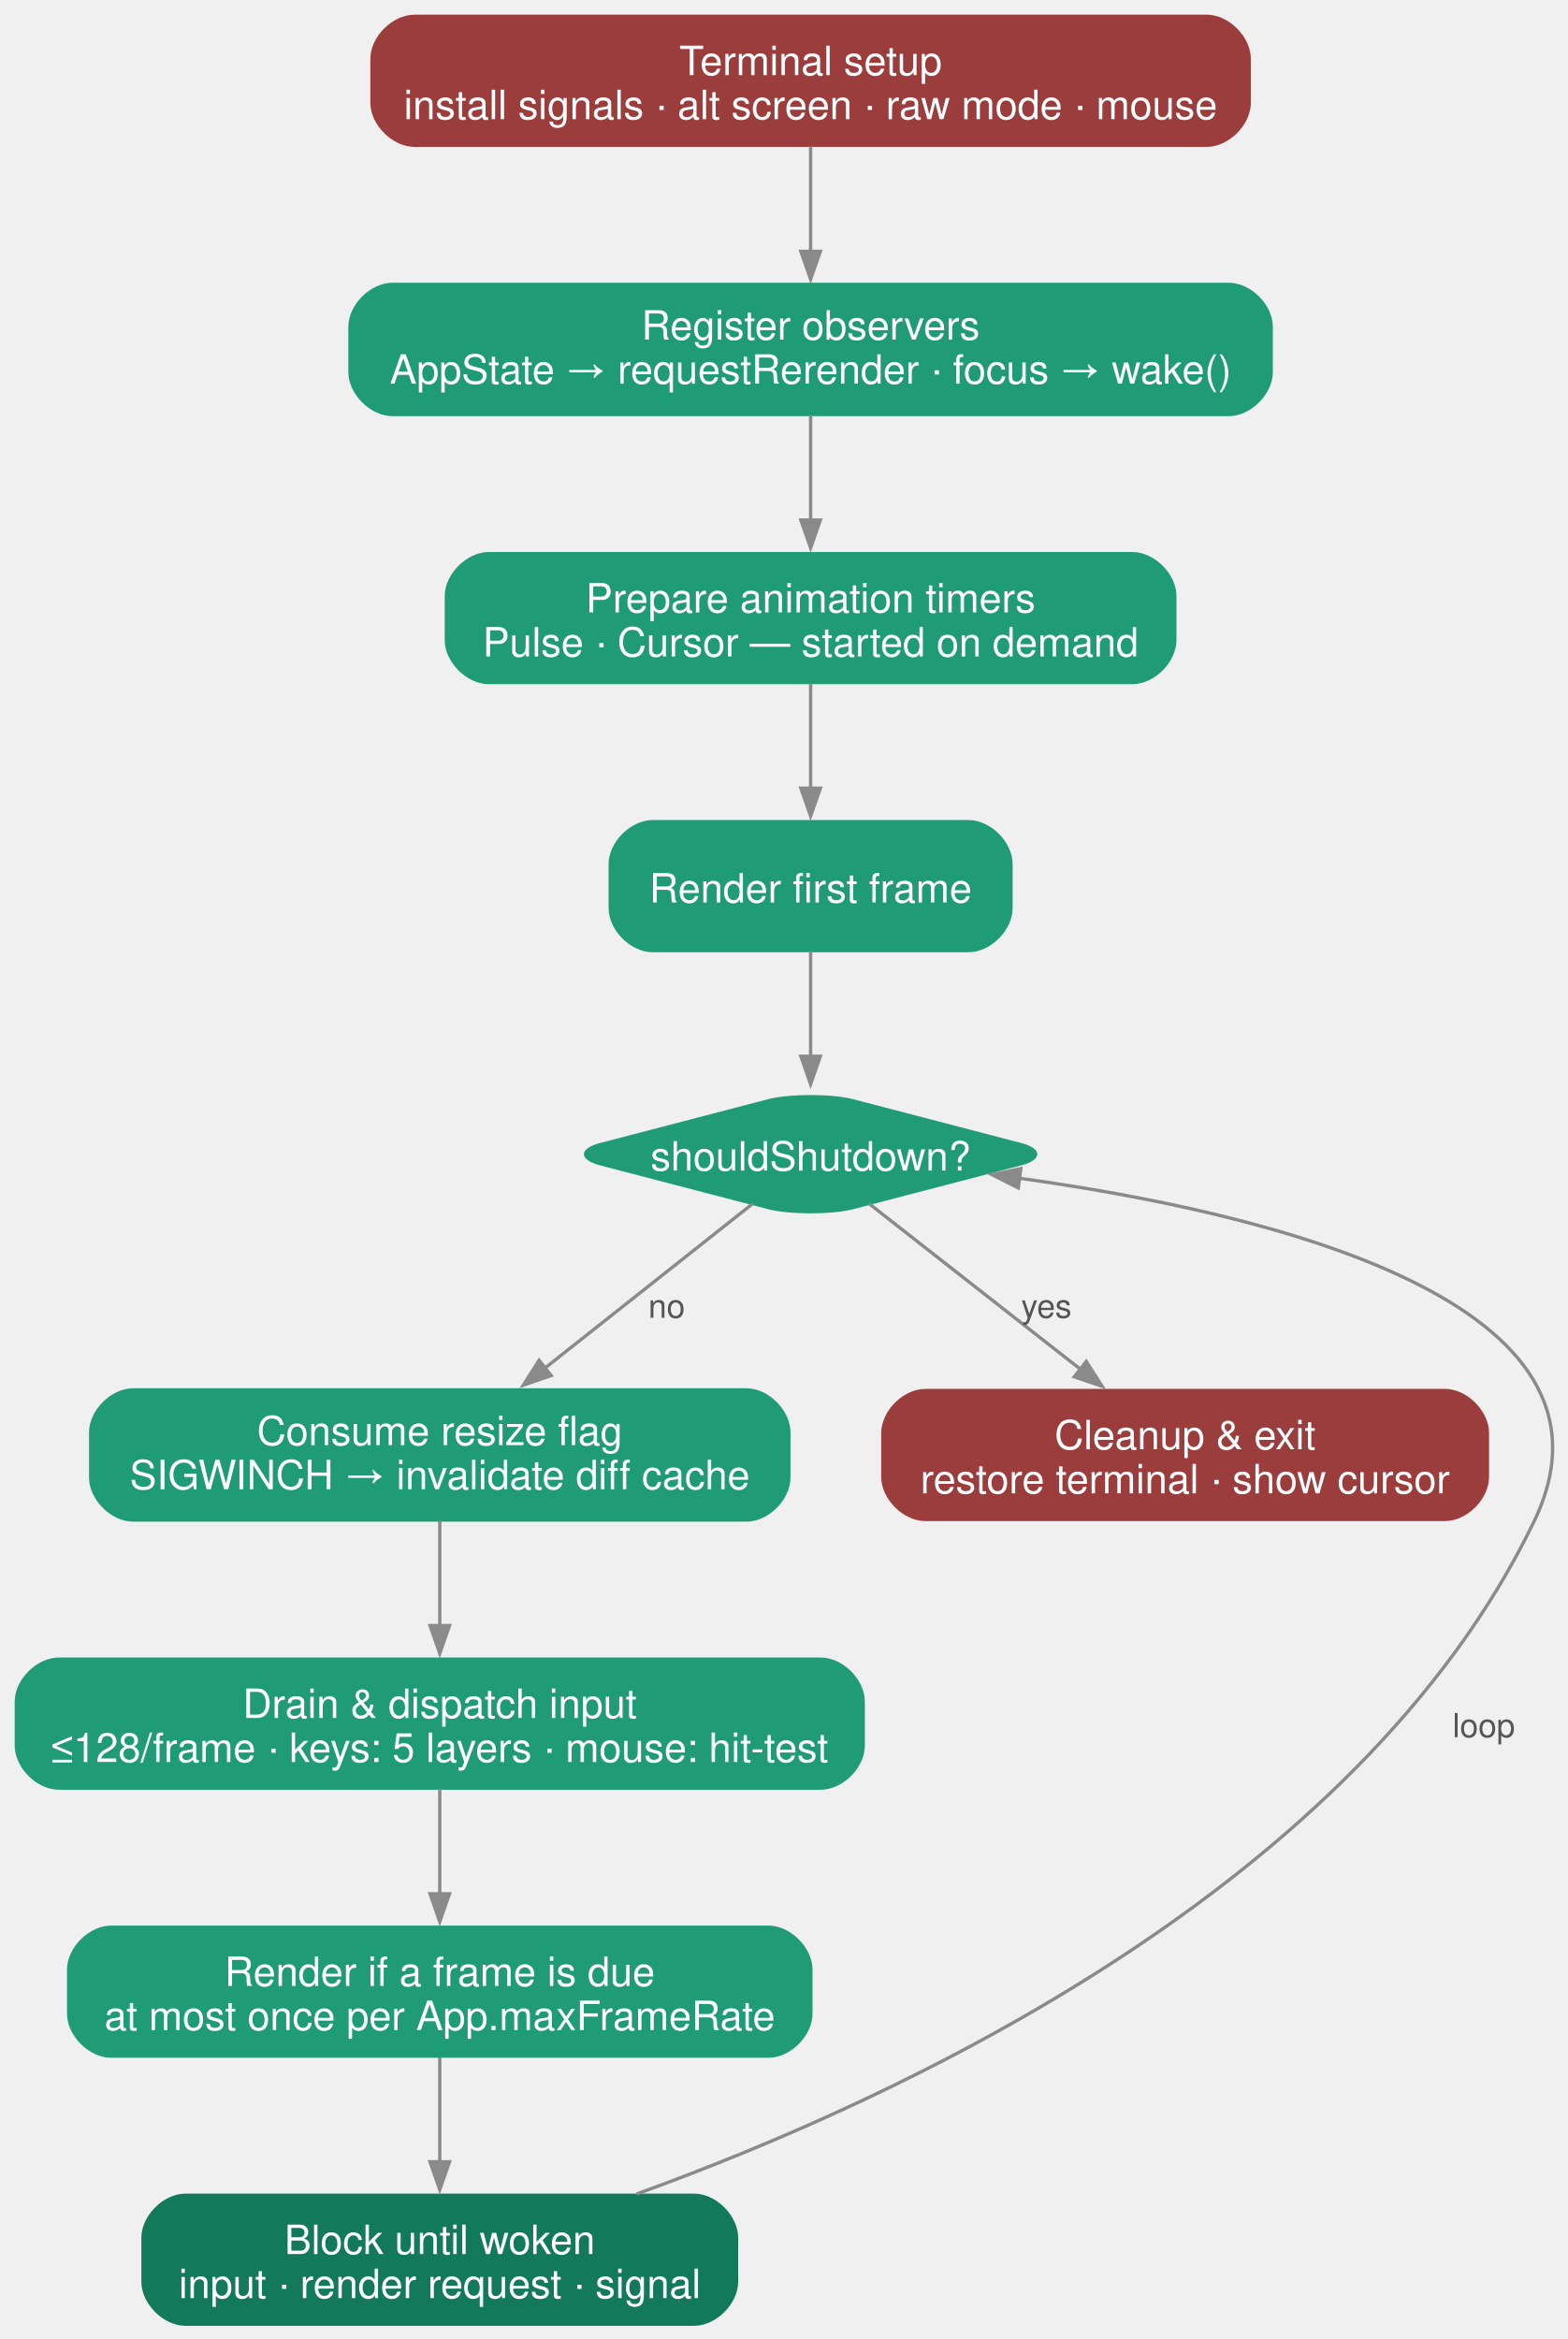
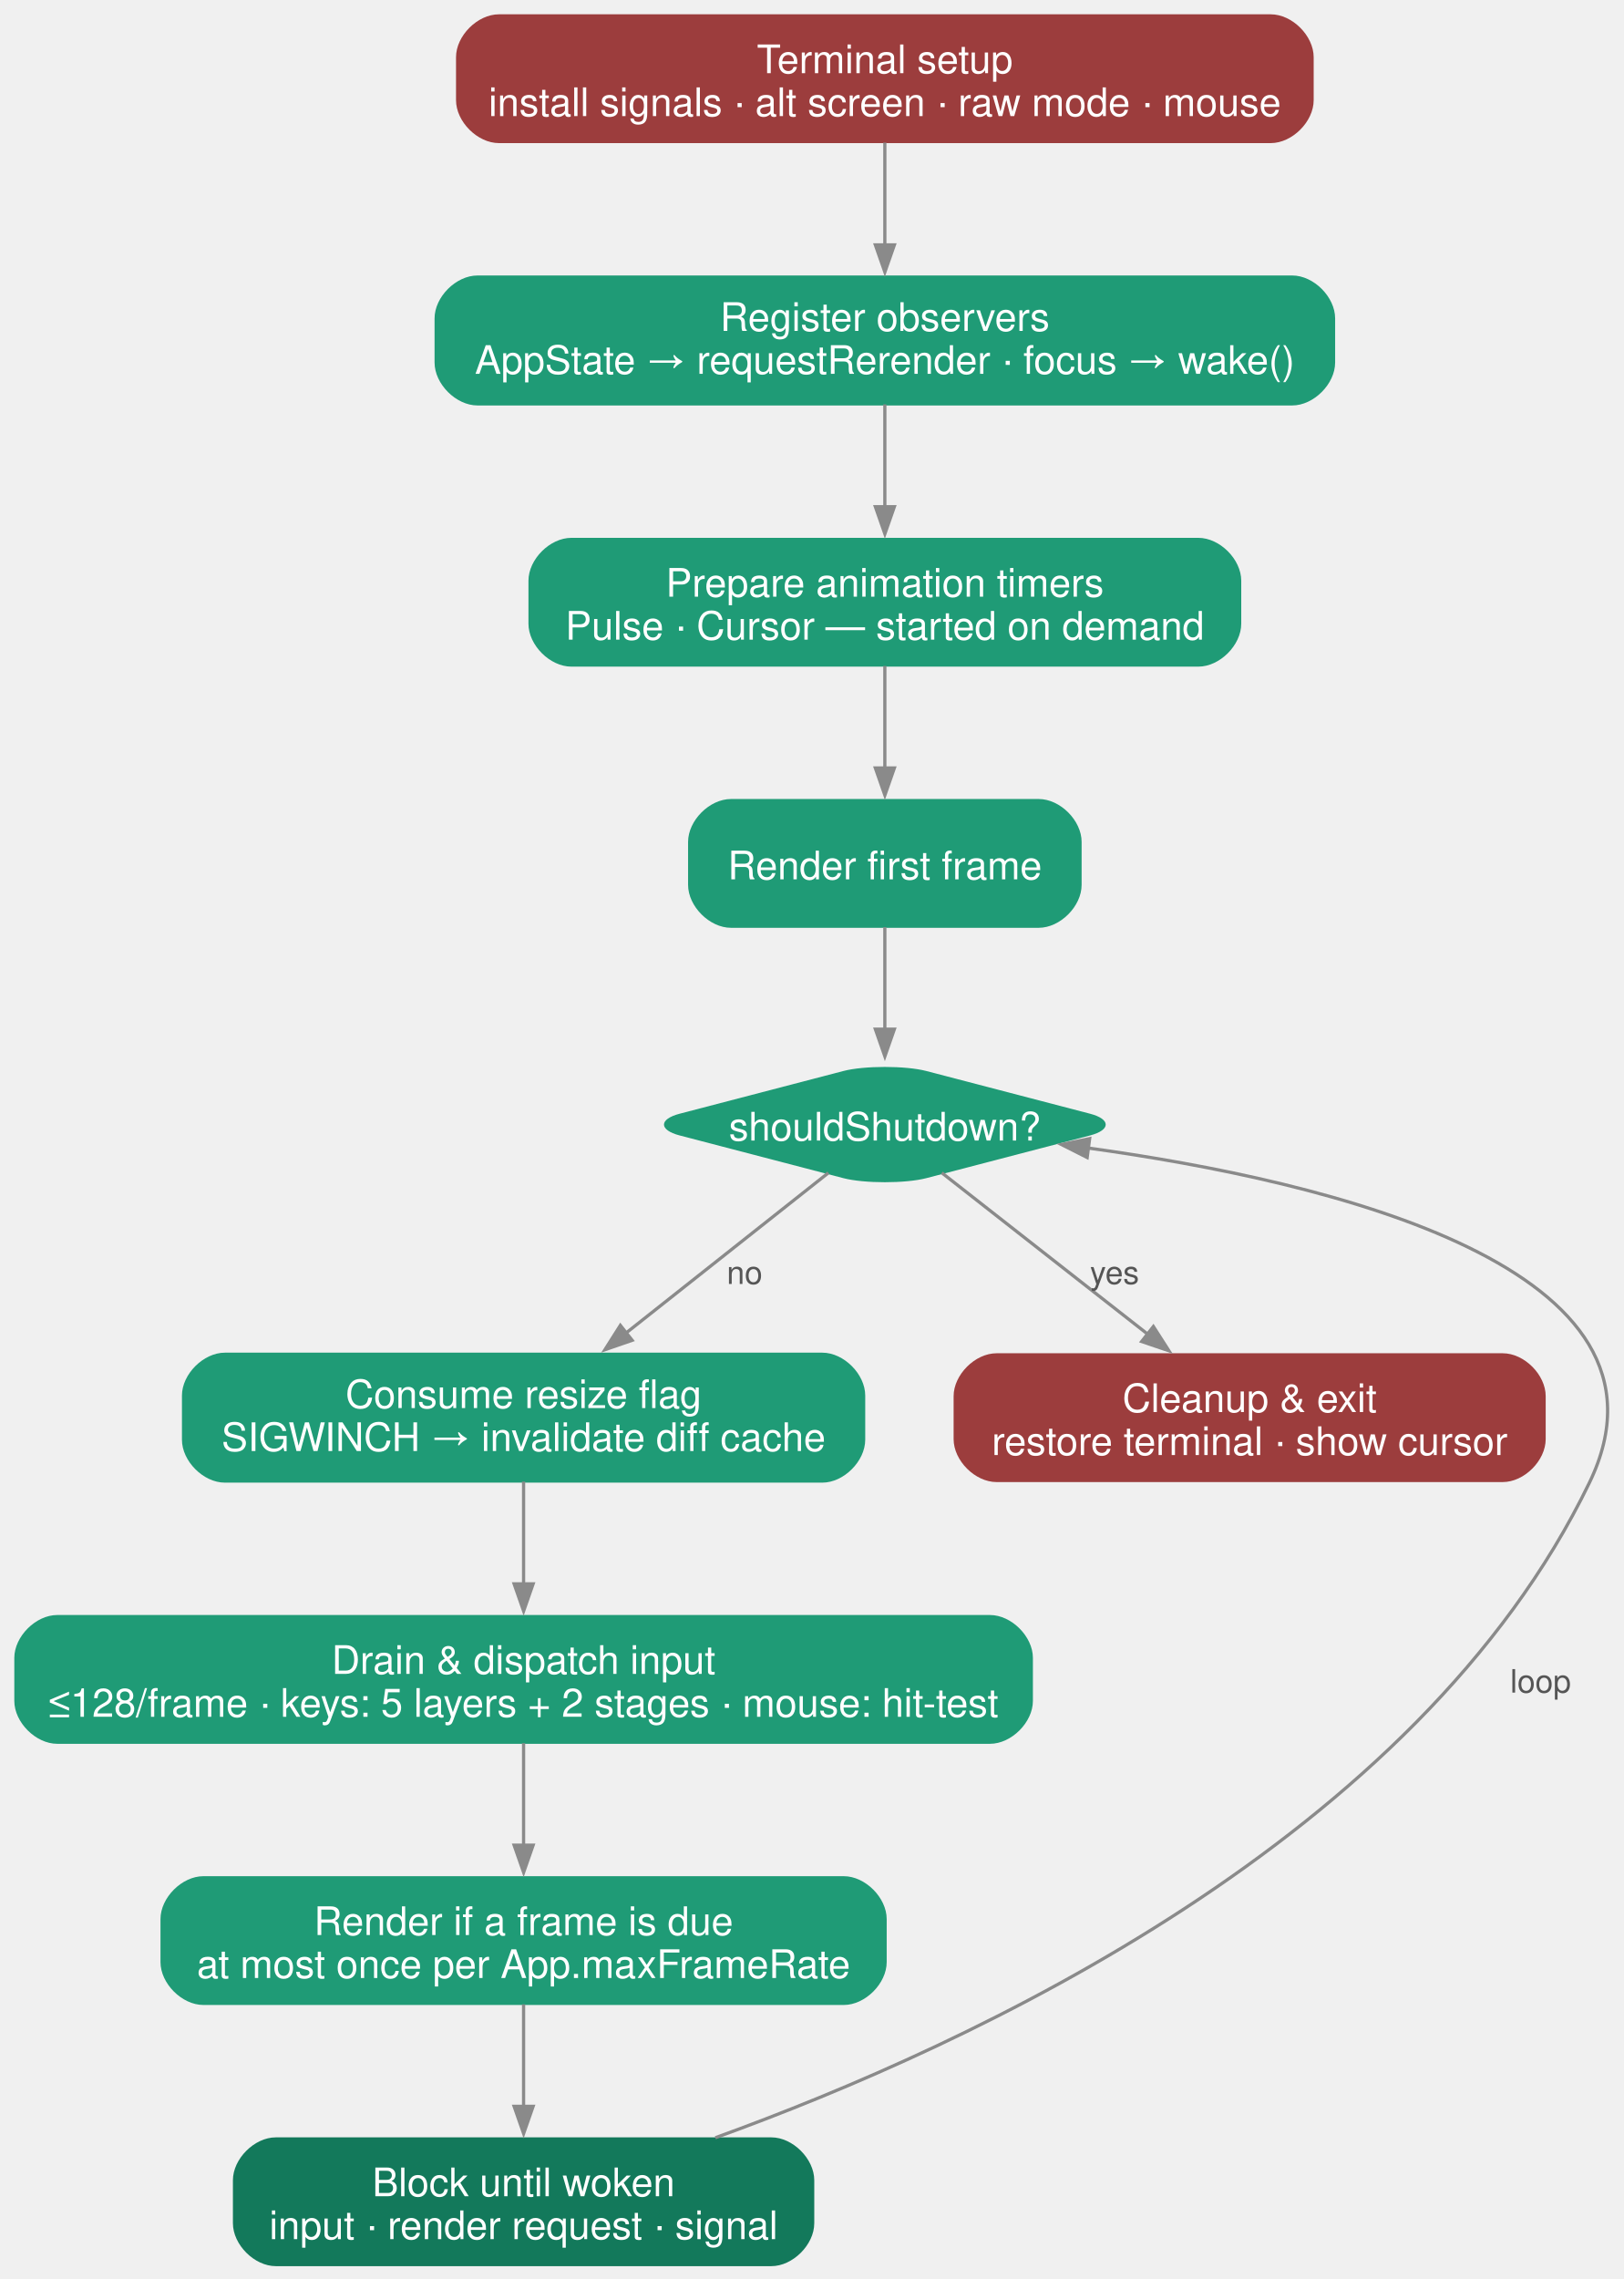
- <svg xmlns="http://www.w3.org/2000/svg" width="427pt" height="637pt" viewBox="0.00 0.00 427.00 637.00">
+ <svg xmlns="http://www.w3.org/2000/svg" width="454pt" height="637pt" viewBox="0.00 0.00 454.00 637.00">
  <style>
.edge path { fill: none; stroke: #8a8a8a; }
.edge polygon { stroke: #8a8a8a; fill: #8a8a8a; }
.cluster path, .cluster polygon { fill: none; stroke: #c8c8c8; }
@media (prefers-color-scheme: dark) {
  .edge text { fill: #cdd1d5; }
  .edge path { stroke: #9aa0a6; }
  .edge polygon { stroke: #9aa0a6; fill: #9aa0a6; }
  .cluster text { fill: #9aa0a6; }
  .cluster path, .cluster polygon { stroke: #5a5a5a; }
}
</style>
  <g id="graph0" class="graph" transform="scale(1 1) rotate(0) translate(4 633.41)">
    <g id="node1" class="node">
-       <path fill="#9c3d3d" stroke="black" stroke-width="0" d="M324.66,-629.41C324.66,-629.41 108.87,-629.41 108.87,-629.41 102.88,-629.41 96.87,-623.41 96.87,-617.41 96.87,-617.41 96.87,-605.41 96.87,-605.41 96.87,-599.41 102.87,-593.41 108.87,-593.41 108.87,-593.41 324.66,-593.41 324.66,-593.41 330.66,-593.41 336.66,-599.41 336.66,-605.41 336.66,-605.41 336.66,-617.41 336.66,-617.41 336.66,-623.41 330.66,-629.41 324.66,-629.41" />
-       <text xml:space="preserve" text-anchor="middle" x="216.77" y="-612.96" font-family="Helvetica,sans-Serif" font-size="11.00" fill="white">Terminal setup</text>
-       <text xml:space="preserve" text-anchor="middle" x="216.77" y="-600.96" font-family="Helvetica,sans-Serif" font-size="11.00" fill="white">install signals · alt screen · raw mode · mouse</text>
+       <path fill="#9c3d3d" stroke="black" stroke-width="0" d="M351.29,-629.41C351.29,-629.41 135.5,-629.41 135.5,-629.41 129.5,-629.41 123.5,-623.41 123.5,-617.41 123.5,-617.41 123.5,-605.41 123.5,-605.41 123.5,-599.41 129.5,-593.41 135.5,-593.41 135.5,-593.41 351.29,-593.41 351.29,-593.41 357.29,-593.41 363.29,-599.41 363.29,-605.41 363.29,-605.41 363.29,-617.41 363.29,-617.41 363.29,-623.41 357.29,-629.41 351.29,-629.41" />
+       <text xml:space="preserve" text-anchor="middle" x="243.39" y="-612.96" font-family="Helvetica,sans-Serif" font-size="11.00" fill="white">Terminal setup</text>
+       <text xml:space="preserve" text-anchor="middle" x="243.39" y="-600.96" font-family="Helvetica,sans-Serif" font-size="11.00" fill="white">install signals · alt screen · raw mode · mouse</text>
    </g>
    <g id="node2" class="node">
-       <path fill="#1f9b76" stroke="black" stroke-width="0" d="M330.66,-556.41C330.66,-556.41 102.88,-556.41 102.88,-556.41 96.88,-556.41 90.87,-550.41 90.87,-544.41 90.87,-544.41 90.87,-532.08 90.87,-532.08 90.87,-526.08 96.87,-520.08 102.87,-520.08 102.87,-520.08 330.66,-520.08 330.66,-520.08 336.66,-520.08 342.66,-526.08 342.66,-532.08 342.66,-532.08 342.66,-544.41 342.66,-544.41 342.66,-550.41 336.66,-556.41 330.66,-556.41" />
-       <text xml:space="preserve" text-anchor="middle" x="216.77" y="-540.92" font-family="Helvetica,sans-Serif" font-size="11.00" fill="white">Register observers</text>
-       <text xml:space="preserve" text-anchor="middle" x="216.77" y="-528.92" font-family="Helvetica,sans-Serif" font-size="11.00" fill="white">AppState → requestRerender · focus → wake()</text>
+       <path fill="#1f9b76" stroke="black" stroke-width="0" d="M357.29,-556.41C357.29,-556.41 129.5,-556.41 129.5,-556.41 123.5,-556.41 117.5,-550.41 117.5,-544.41 117.5,-544.41 117.5,-532.08 117.5,-532.08 117.5,-526.08 123.5,-520.08 129.5,-520.08 129.5,-520.08 357.29,-520.08 357.29,-520.08 363.29,-520.08 369.29,-526.08 369.29,-532.08 369.29,-532.08 369.29,-544.41 369.29,-544.41 369.29,-550.41 363.29,-556.41 357.29,-556.41" />
+       <text xml:space="preserve" text-anchor="middle" x="243.39" y="-540.92" font-family="Helvetica,sans-Serif" font-size="11.00" fill="white">Register observers</text>
+       <text xml:space="preserve" text-anchor="middle" x="243.39" y="-528.92" font-family="Helvetica,sans-Serif" font-size="11.00" fill="white">AppState → requestRerender · focus → wake()</text>
    </g>
    <g id="edge1" class="edge">
-       <path vector-effect="non-scaling-stroke" fill="none" stroke="#8a8a8a" stroke-width="1.2" d="M216.77,-593.54C216.77,-584.95 216.77,-574.31 216.77,-564.74" />
-       <polygon fill="#8a8a8a" stroke="#8a8a8a" stroke-width="1.2" points="219.22,-564.81 216.77,-557.81 214.32,-564.81 219.22,-564.81" />
+       <path vector-effect="non-scaling-stroke" fill="none" stroke="#8a8a8a" stroke-width="1.2" d="M243.39,-593.54C243.39,-584.95 243.39,-574.31 243.39,-564.74" />
+       <polygon fill="#8a8a8a" stroke="#8a8a8a" stroke-width="1.2" points="245.85,-564.81 243.4,-557.81 240.95,-564.81 245.85,-564.81" />
    </g>
    <g id="node3" class="node">
-       <path fill="#1f9b76" stroke="black" stroke-width="0" d="M304.41,-483.08C304.41,-483.08 129.12,-483.08 129.12,-483.08 123.12,-483.08 117.12,-477.08 117.12,-471.08 117.12,-471.08 117.12,-459.08 117.12,-459.08 117.12,-453.08 123.12,-447.08 129.12,-447.08 129.12,-447.08 304.41,-447.08 304.41,-447.08 310.41,-447.08 316.41,-453.08 316.41,-459.08 316.41,-459.08 316.41,-471.08 316.41,-471.08 316.41,-477.08 310.41,-483.08 304.41,-483.08" />
-       <text xml:space="preserve" text-anchor="middle" x="216.77" y="-466.63" font-family="Helvetica,sans-Serif" font-size="11.00" fill="white">Prepare animation timers</text>
-       <text xml:space="preserve" text-anchor="middle" x="216.77" y="-454.63" font-family="Helvetica,sans-Serif" font-size="11.00" fill="white">Pulse · Cursor — started on demand</text>
+       <path fill="#1f9b76" stroke="black" stroke-width="0" d="M331.04,-483.08C331.04,-483.08 155.75,-483.08 155.75,-483.08 149.75,-483.08 143.75,-477.08 143.75,-471.08 143.75,-471.08 143.75,-459.08 143.75,-459.08 143.75,-453.08 149.75,-447.08 155.75,-447.08 155.75,-447.08 331.04,-447.08 331.04,-447.08 337.04,-447.08 343.04,-453.08 343.04,-459.08 343.04,-459.08 343.04,-471.08 343.04,-471.08 343.04,-477.08 337.04,-483.08 331.04,-483.08" />
+       <text xml:space="preserve" text-anchor="middle" x="243.39" y="-466.63" font-family="Helvetica,sans-Serif" font-size="11.00" fill="white">Prepare animation timers</text>
+       <text xml:space="preserve" text-anchor="middle" x="243.39" y="-454.63" font-family="Helvetica,sans-Serif" font-size="11.00" fill="white">Pulse · Cursor — started on demand</text>
    </g>
    <g id="edge2" class="edge">
-       <path vector-effect="non-scaling-stroke" fill="none" stroke="#8a8a8a" stroke-width="1.2" d="M216.77,-520.38C216.77,-511.78 216.77,-501.15 216.77,-491.58" />
-       <polygon fill="#8a8a8a" stroke="#8a8a8a" stroke-width="1.2" points="219.22,-491.64 216.77,-484.64 214.32,-491.64 219.22,-491.64" />
+       <path vector-effect="non-scaling-stroke" fill="none" stroke="#8a8a8a" stroke-width="1.2" d="M243.39,-520.38C243.39,-511.78 243.39,-501.15 243.39,-491.58" />
+       <polygon fill="#8a8a8a" stroke="#8a8a8a" stroke-width="1.2" points="245.85,-491.64 243.4,-484.64 240.95,-491.64 245.85,-491.64" />
    </g>
    <g id="node4" class="node">
-       <path fill="#1f9b76" stroke="black" stroke-width="0" d="M259.79,-410.08C259.79,-410.08 173.75,-410.08 173.75,-410.08 167.75,-410.08 161.75,-404.08 161.75,-398.08 161.75,-398.08 161.75,-386.08 161.75,-386.08 161.75,-380.08 167.75,-374.08 173.75,-374.08 173.75,-374.08 259.79,-374.08 259.79,-374.08 265.79,-374.08 271.79,-380.08 271.79,-386.08 271.79,-386.08 271.79,-398.08 271.79,-398.08 271.79,-404.08 265.79,-410.08 259.79,-410.08" />
-       <text xml:space="preserve" text-anchor="middle" x="216.77" y="-387.63" font-family="Helvetica,sans-Serif" font-size="11.00" fill="white">Render first frame</text>
+       <path fill="#1f9b76" stroke="black" stroke-width="0" d="M286.41,-410.08C286.41,-410.08 200.38,-410.08 200.38,-410.08 194.38,-410.08 188.38,-404.08 188.38,-398.08 188.38,-398.08 188.38,-386.08 188.38,-386.08 188.38,-380.08 194.38,-374.08 200.38,-374.08 200.38,-374.08 286.41,-374.08 286.41,-374.08 292.41,-374.08 298.41,-380.08 298.41,-386.08 298.41,-386.08 298.41,-398.08 298.41,-398.08 298.41,-404.08 292.41,-410.08 286.41,-410.08" />
+       <text xml:space="preserve" text-anchor="middle" x="243.39" y="-387.63" font-family="Helvetica,sans-Serif" font-size="11.00" fill="white">Render first frame</text>
    </g>
    <g id="edge3" class="edge">
-       <path vector-effect="non-scaling-stroke" fill="none" stroke="#8a8a8a" stroke-width="1.2" d="M216.77,-447.25C216.77,-438.68 216.77,-428.07 216.77,-418.52" />
-       <polygon fill="#8a8a8a" stroke="#8a8a8a" stroke-width="1.2" points="219.22,-418.6 216.77,-411.6 214.32,-418.6 219.22,-418.6" />
+       <path vector-effect="non-scaling-stroke" fill="none" stroke="#8a8a8a" stroke-width="1.2" d="M243.39,-447.25C243.39,-438.68 243.39,-428.07 243.39,-418.52" />
+       <polygon fill="#8a8a8a" stroke="#8a8a8a" stroke-width="1.2" points="245.85,-418.6 243.4,-411.6 240.95,-418.6 245.85,-418.6" />
    </g>
    <g id="node5" class="node">
-       <path fill="#1f9b76" stroke="black" stroke-width="0" d="M205.16,-334.05C205.16,-334.05 159.37,-322.11 159.37,-322.11 153.57,-320.59 153.57,-317.57 159.37,-316.05 159.37,-316.05 205.16,-304.11 205.16,-304.11 210.96,-302.59 222.58,-302.59 228.38,-304.11 228.38,-304.11 274.17,-316.05 274.17,-316.05 279.97,-317.57 279.97,-320.59 274.17,-322.11 274.17,-322.11 228.38,-334.05 228.38,-334.05 222.58,-335.57 210.96,-335.57 205.16,-334.05" />
-       <text xml:space="preserve" text-anchor="middle" x="216.77" y="-314.63" font-family="Helvetica,sans-Serif" font-size="11.00" fill="white">shouldShutdown?</text>
+       <path fill="#1f9b76" stroke="black" stroke-width="0" d="M231.78,-334.05C231.78,-334.05 186,-322.11 186,-322.11 180.19,-320.59 180.19,-317.57 186,-316.05 186,-316.05 231.78,-304.11 231.78,-304.11 237.59,-302.59 249.2,-302.59 255.01,-304.11 255.01,-304.11 300.79,-316.05 300.79,-316.05 306.6,-317.57 306.6,-320.59 300.79,-322.11 300.79,-322.11 255.01,-334.05 255.01,-334.05 249.2,-335.57 237.59,-335.57 231.78,-334.05" />
+       <text xml:space="preserve" text-anchor="middle" x="243.39" y="-314.63" font-family="Helvetica,sans-Serif" font-size="11.00" fill="white">shouldShutdown?</text>
    </g>
    <g id="edge4" class="edge">
-       <path vector-effect="non-scaling-stroke" fill="none" stroke="#8a8a8a" stroke-width="1.2" d="M216.77,-374.25C216.77,-365.68 216.77,-355.07 216.77,-345.52" />
-       <polygon fill="#8a8a8a" stroke="#8a8a8a" stroke-width="1.2" points="219.22,-345.6 216.77,-338.6 214.32,-345.6 219.22,-345.6" />
+       <path vector-effect="non-scaling-stroke" fill="none" stroke="#8a8a8a" stroke-width="1.2" d="M243.39,-374.25C243.39,-365.68 243.39,-355.07 243.39,-345.52" />
+       <polygon fill="#8a8a8a" stroke="#8a8a8a" stroke-width="1.2" points="245.85,-345.6 243.4,-338.6 240.95,-345.6 245.85,-345.6" />
    </g>
    <g id="node6" class="node">
-       <path fill="#1f9b76" stroke="black" stroke-width="0" d="M199.29,-255.33C199.29,-255.33 32.25,-255.33 32.25,-255.33 26.25,-255.33 20.25,-249.33 20.25,-243.33 20.25,-243.33 20.25,-231 20.25,-231 20.25,-225 26.25,-219 32.25,-219 32.25,-219 199.29,-219 199.29,-219 205.29,-219 211.29,-225 211.29,-231 211.29,-231 211.29,-243.33 211.29,-243.33 211.29,-249.33 205.29,-255.33 199.29,-255.33" />
-       <text xml:space="preserve" text-anchor="middle" x="115.77" y="-239.84" font-family="Helvetica,sans-Serif" font-size="11.00" fill="white">Consume resize flag</text>
-       <text xml:space="preserve" text-anchor="middle" x="115.77" y="-227.84" font-family="Helvetica,sans-Serif" font-size="11.00" fill="white">SIGWINCH → invalidate diff cache</text>
+       <path fill="#1f9b76" stroke="black" stroke-width="0" d="M225.91,-255.33C225.91,-255.33 58.88,-255.33 58.88,-255.33 52.88,-255.33 46.87,-249.33 46.87,-243.33 46.87,-243.33 46.87,-231 46.87,-231 46.87,-225 52.87,-219 58.87,-219 58.87,-219 225.91,-219 225.91,-219 231.91,-219 237.91,-225 237.91,-231 237.91,-231 237.91,-243.33 237.91,-243.33 237.91,-249.33 231.91,-255.33 225.91,-255.33" />
+       <text xml:space="preserve" text-anchor="middle" x="142.39" y="-239.84" font-family="Helvetica,sans-Serif" font-size="11.00" fill="white">Consume resize flag</text>
+       <text xml:space="preserve" text-anchor="middle" x="142.39" y="-227.84" font-family="Helvetica,sans-Serif" font-size="11.00" fill="white">SIGWINCH → invalidate diff cache</text>
    </g>
    <g id="edge5" class="edge">
-       <path vector-effect="non-scaling-stroke" fill="none" stroke="#8a8a8a" stroke-width="1.2" d="M200.99,-305.59C185.77,-293.55 162.4,-275.06 143.98,-260.48" />
-       <polygon fill="#8a8a8a" stroke="#8a8a8a" stroke-width="1.2" points="145.87,-258.86 138.86,-256.44 142.83,-262.7 145.87,-258.86" />
-       <text xml:space="preserve" text-anchor="middle" x="177.57" y="-274.53" font-family="Helvetica,sans-Serif" font-size="9.00" fill="#555555">no</text>
+       <path vector-effect="non-scaling-stroke" fill="none" stroke="#8a8a8a" stroke-width="1.2" d="M227.61,-305.59C212.39,-293.55 189.02,-275.06 170.6,-260.48" />
+       <polygon fill="#8a8a8a" stroke="#8a8a8a" stroke-width="1.2" points="172.5,-258.86 165.49,-256.44 169.46,-262.7 172.5,-258.86" />
+       <text xml:space="preserve" text-anchor="middle" x="204.19" y="-274.53" font-family="Helvetica,sans-Serif" font-size="9.00" fill="#555555">no</text>
    </g>
    <g id="node10" class="node">
-       <path fill="#9c3d3d" stroke="black" stroke-width="0" d="M389.54,-255.16C389.54,-255.16 248,-255.16 248,-255.16 242,-255.16 236,-249.16 236,-243.16 236,-243.16 236,-231.16 236,-231.16 236,-225.16 242,-219.16 248,-219.16 248,-219.16 389.54,-219.16 389.54,-219.16 395.54,-219.16 401.54,-225.16 401.54,-231.16 401.54,-231.16 401.54,-243.16 401.54,-243.16 401.54,-249.16 395.54,-255.16 389.54,-255.16" />
-       <text xml:space="preserve" text-anchor="middle" x="318.77" y="-238.72" font-family="Helvetica,sans-Serif" font-size="11.00" fill="white">Cleanup &amp; exit</text>
-       <text xml:space="preserve" text-anchor="middle" x="318.77" y="-226.72" font-family="Helvetica,sans-Serif" font-size="11.00" fill="white">restore terminal · show cursor</text>
+       <path fill="#9c3d3d" stroke="black" stroke-width="0" d="M416.16,-255.16C416.16,-255.16 274.62,-255.16 274.62,-255.16 268.62,-255.16 262.62,-249.16 262.62,-243.16 262.62,-243.16 262.62,-231.16 262.62,-231.16 262.62,-225.16 268.62,-219.16 274.62,-219.16 274.62,-219.16 416.16,-219.16 416.16,-219.16 422.16,-219.16 428.16,-225.16 428.16,-231.16 428.16,-231.16 428.16,-243.16 428.16,-243.16 428.16,-249.16 422.16,-255.16 416.16,-255.16" />
+       <text xml:space="preserve" text-anchor="middle" x="345.39" y="-238.72" font-family="Helvetica,sans-Serif" font-size="11.00" fill="white">Cleanup &amp; exit</text>
+       <text xml:space="preserve" text-anchor="middle" x="345.39" y="-226.72" font-family="Helvetica,sans-Serif" font-size="11.00" fill="white">restore terminal · show cursor</text>
    </g>
    <g id="edge6" class="edge">
-       <path vector-effect="non-scaling-stroke" fill="none" stroke="#8a8a8a" stroke-width="1.2" d="M232.71,-305.59C248.18,-293.47 271.99,-274.82 290.65,-260.2" />
-       <polygon fill="#8a8a8a" stroke="#8a8a8a" stroke-width="1.2" points="291.83,-262.38 295.83,-256.14 288.81,-258.52 291.83,-262.38" />
-       <text xml:space="preserve" text-anchor="middle" x="281" y="-274.53" font-family="Helvetica,sans-Serif" font-size="9.00" fill="#555555">yes</text>
+       <path vector-effect="non-scaling-stroke" fill="none" stroke="#8a8a8a" stroke-width="1.2" d="M259.33,-305.59C274.8,-293.47 298.61,-274.82 317.27,-260.2" />
+       <polygon fill="#8a8a8a" stroke="#8a8a8a" stroke-width="1.2" points="318.46,-262.38 322.46,-256.14 315.44,-258.52 318.46,-262.38" />
+       <text xml:space="preserve" text-anchor="middle" x="307.63" y="-274.53" font-family="Helvetica,sans-Serif" font-size="9.00" fill="#555555">yes</text>
    </g>
    <g id="node7" class="node">
-       <path fill="#1f9b76" stroke="black" stroke-width="0" d="M219.54,-182C219.54,-182 12,-182 12,-182 6,-182 0,-176 0,-170 0,-170 0,-158 0,-158 0,-152 6,-146 12,-146 12,-146 219.54,-146 219.54,-146 225.54,-146 231.54,-152 231.54,-158 231.54,-158 231.54,-170 231.54,-170 231.54,-176 225.54,-182 219.54,-182" />
-       <text xml:space="preserve" text-anchor="middle" x="115.77" y="-165.55" font-family="Helvetica,sans-Serif" font-size="11.00" fill="white">Drain &amp; dispatch input</text>
-       <text xml:space="preserve" text-anchor="middle" x="115.77" y="-153.55" font-family="Helvetica,sans-Serif" font-size="11.00" fill="white">≤128/frame · keys: 5 layers · mouse: hit-test</text>
+       <path fill="#1f9b76" stroke="black" stroke-width="0" d="M272.79,-182C272.79,-182 12,-182 12,-182 6,-182 0,-176 0,-170 0,-170 0,-158 0,-158 0,-152 6,-146 12,-146 12,-146 272.79,-146 272.79,-146 278.79,-146 284.79,-152 284.79,-158 284.79,-158 284.79,-170 284.79,-170 284.79,-176 278.79,-182 272.79,-182" />
+       <text xml:space="preserve" text-anchor="middle" x="142.39" y="-165.55" font-family="Helvetica,sans-Serif" font-size="11.00" fill="white">Drain &amp; dispatch input</text>
+       <text xml:space="preserve" text-anchor="middle" x="142.39" y="-153.55" font-family="Helvetica,sans-Serif" font-size="11.00" fill="white">≤128/frame · keys: 5 layers + 2 stages · mouse: hit-test</text>
    </g>
    <g id="edge7" class="edge">
-       <path vector-effect="non-scaling-stroke" fill="none" stroke="#8a8a8a" stroke-width="1.2" d="M115.77,-219.3C115.77,-210.7 115.77,-200.07 115.77,-190.5" />
-       <polygon fill="#8a8a8a" stroke="#8a8a8a" stroke-width="1.2" points="118.22,-190.56 115.77,-183.56 113.32,-190.56 118.22,-190.56" />
+       <path vector-effect="non-scaling-stroke" fill="none" stroke="#8a8a8a" stroke-width="1.2" d="M142.39,-219.3C142.39,-210.7 142.39,-200.07 142.39,-190.5" />
+       <polygon fill="#8a8a8a" stroke="#8a8a8a" stroke-width="1.2" points="144.85,-190.56 142.4,-183.56 139.95,-190.56 144.85,-190.56" />
    </g>
    <g id="node8" class="node">
-       <path fill="#1f9b76" stroke="black" stroke-width="0" d="M205.29,-109C205.29,-109 26.25,-109 26.25,-109 20.25,-109 14.25,-103 14.25,-97 14.25,-97 14.25,-85 14.25,-85 14.25,-79 20.25,-73 26.25,-73 26.25,-73 205.29,-73 205.29,-73 211.29,-73 217.29,-79 217.29,-85 217.29,-85 217.29,-97 217.29,-97 217.29,-103 211.29,-109 205.29,-109" />
-       <text xml:space="preserve" text-anchor="middle" x="115.77" y="-92.55" font-family="Helvetica,sans-Serif" font-size="11.00" fill="white">Render if a frame is due</text>
-       <text xml:space="preserve" text-anchor="middle" x="115.77" y="-80.55" font-family="Helvetica,sans-Serif" font-size="11.00" fill="white">at most once per App.maxFrameRate</text>
+       <path fill="#1f9b76" stroke="black" stroke-width="0" d="M231.91,-109C231.91,-109 52.87,-109 52.87,-109 46.87,-109 40.87,-103 40.87,-97 40.87,-97 40.87,-85 40.87,-85 40.87,-79 46.87,-73 52.87,-73 52.87,-73 231.91,-73 231.91,-73 237.91,-73 243.91,-79 243.91,-85 243.91,-85 243.91,-97 243.91,-97 243.91,-103 237.91,-109 231.91,-109" />
+       <text xml:space="preserve" text-anchor="middle" x="142.39" y="-92.55" font-family="Helvetica,sans-Serif" font-size="11.00" fill="white">Render if a frame is due</text>
+       <text xml:space="preserve" text-anchor="middle" x="142.39" y="-80.55" font-family="Helvetica,sans-Serif" font-size="11.00" fill="white">at most once per App.maxFrameRate</text>
    </g>
    <g id="edge8" class="edge">
-       <path vector-effect="non-scaling-stroke" fill="none" stroke="#8a8a8a" stroke-width="1.2" d="M115.77,-146.17C115.77,-137.6 115.77,-126.99 115.77,-117.44" />
-       <polygon fill="#8a8a8a" stroke="#8a8a8a" stroke-width="1.2" points="118.22,-117.52 115.77,-110.52 113.32,-117.52 118.22,-117.52" />
+       <path vector-effect="non-scaling-stroke" fill="none" stroke="#8a8a8a" stroke-width="1.2" d="M142.39,-146.17C142.39,-137.6 142.39,-126.99 142.39,-117.44" />
+       <polygon fill="#8a8a8a" stroke="#8a8a8a" stroke-width="1.2" points="144.85,-117.52 142.4,-110.52 139.95,-117.52 144.85,-117.52" />
    </g>
    <g id="node9" class="node">
-       <path fill="#13795b" stroke="black" stroke-width="0" d="M185.04,-36C185.04,-36 46.5,-36 46.5,-36 40.5,-36 34.5,-30 34.5,-24 34.5,-24 34.5,-12 34.5,-12 34.5,-6 40.5,0 46.5,0 46.5,0 185.04,0 185.04,0 191.04,0 197.04,-6 197.04,-12 197.04,-12 197.04,-24 197.04,-24 197.04,-30 191.04,-36 185.04,-36" />
-       <text xml:space="preserve" text-anchor="middle" x="115.77" y="-19.55" font-family="Helvetica,sans-Serif" font-size="11.00" fill="white">Block until woken</text>
-       <text xml:space="preserve" text-anchor="middle" x="115.77" y="-7.55" font-family="Helvetica,sans-Serif" font-size="11.00" fill="white">input · render request · signal</text>
+       <path fill="#13795b" stroke="black" stroke-width="0" d="M211.66,-36C211.66,-36 73.12,-36 73.12,-36 67.12,-36 61.12,-30 61.12,-24 61.12,-24 61.12,-12 61.12,-12 61.12,-6 67.12,0 73.12,0 73.12,0 211.66,0 211.66,0 217.66,0 223.66,-6 223.66,-12 223.66,-12 223.66,-24 223.66,-24 223.66,-30 217.66,-36 211.66,-36" />
+       <text xml:space="preserve" text-anchor="middle" x="142.39" y="-19.55" font-family="Helvetica,sans-Serif" font-size="11.00" fill="white">Block until woken</text>
+       <text xml:space="preserve" text-anchor="middle" x="142.39" y="-7.55" font-family="Helvetica,sans-Serif" font-size="11.00" fill="white">input · render request · signal</text>
    </g>
    <g id="edge9" class="edge">
-       <path vector-effect="non-scaling-stroke" fill="none" stroke="#8a8a8a" stroke-width="1.2" d="M115.77,-73.17C115.77,-64.6 115.77,-53.99 115.77,-44.44" />
-       <polygon fill="#8a8a8a" stroke="#8a8a8a" stroke-width="1.2" points="118.22,-44.52 115.77,-37.52 113.32,-44.52 118.22,-44.52" />
+       <path vector-effect="non-scaling-stroke" fill="none" stroke="#8a8a8a" stroke-width="1.2" d="M142.39,-73.17C142.39,-64.6 142.39,-53.99 142.39,-44.44" />
+       <polygon fill="#8a8a8a" stroke="#8a8a8a" stroke-width="1.2" points="144.85,-44.52 142.4,-37.52 139.95,-44.52 144.85,-44.52" />
    </g>
    <g id="edge10" class="edge">
-       <path vector-effect="non-scaling-stroke" fill="none" stroke="#8a8a8a" stroke-width="1.2" d="M169.38,-35.9C241.35,-61.94 365.73,-119.56 413.77,-219 442.76,-279 341.26,-303.21 273.31,-312.57" />
-       <polygon fill="#8a8a8a" stroke="#8a8a8a" stroke-width="1.2" points="273.21,-310.11 266.59,-313.45 273.85,-314.97 273.21,-310.11" />
-       <text xml:space="preserve" text-anchor="middle" x="400.11" y="-160.32" font-family="Helvetica,sans-Serif" font-size="9.00" fill="#555555">loop</text>
+       <path vector-effect="non-scaling-stroke" fill="none" stroke="#8a8a8a" stroke-width="1.2" d="M196.01,-35.9C267.98,-61.94 392.35,-119.56 440.39,-219 469.38,-279 367.88,-303.21 299.94,-312.57" />
+       <polygon fill="#8a8a8a" stroke="#8a8a8a" stroke-width="1.2" points="299.84,-310.11 293.22,-313.45 300.48,-314.97 299.84,-310.11" />
+       <text xml:space="preserve" text-anchor="middle" x="426.74" y="-160.32" font-family="Helvetica,sans-Serif" font-size="9.00" fill="#555555">loop</text>
    </g>
  </g>
</svg>
